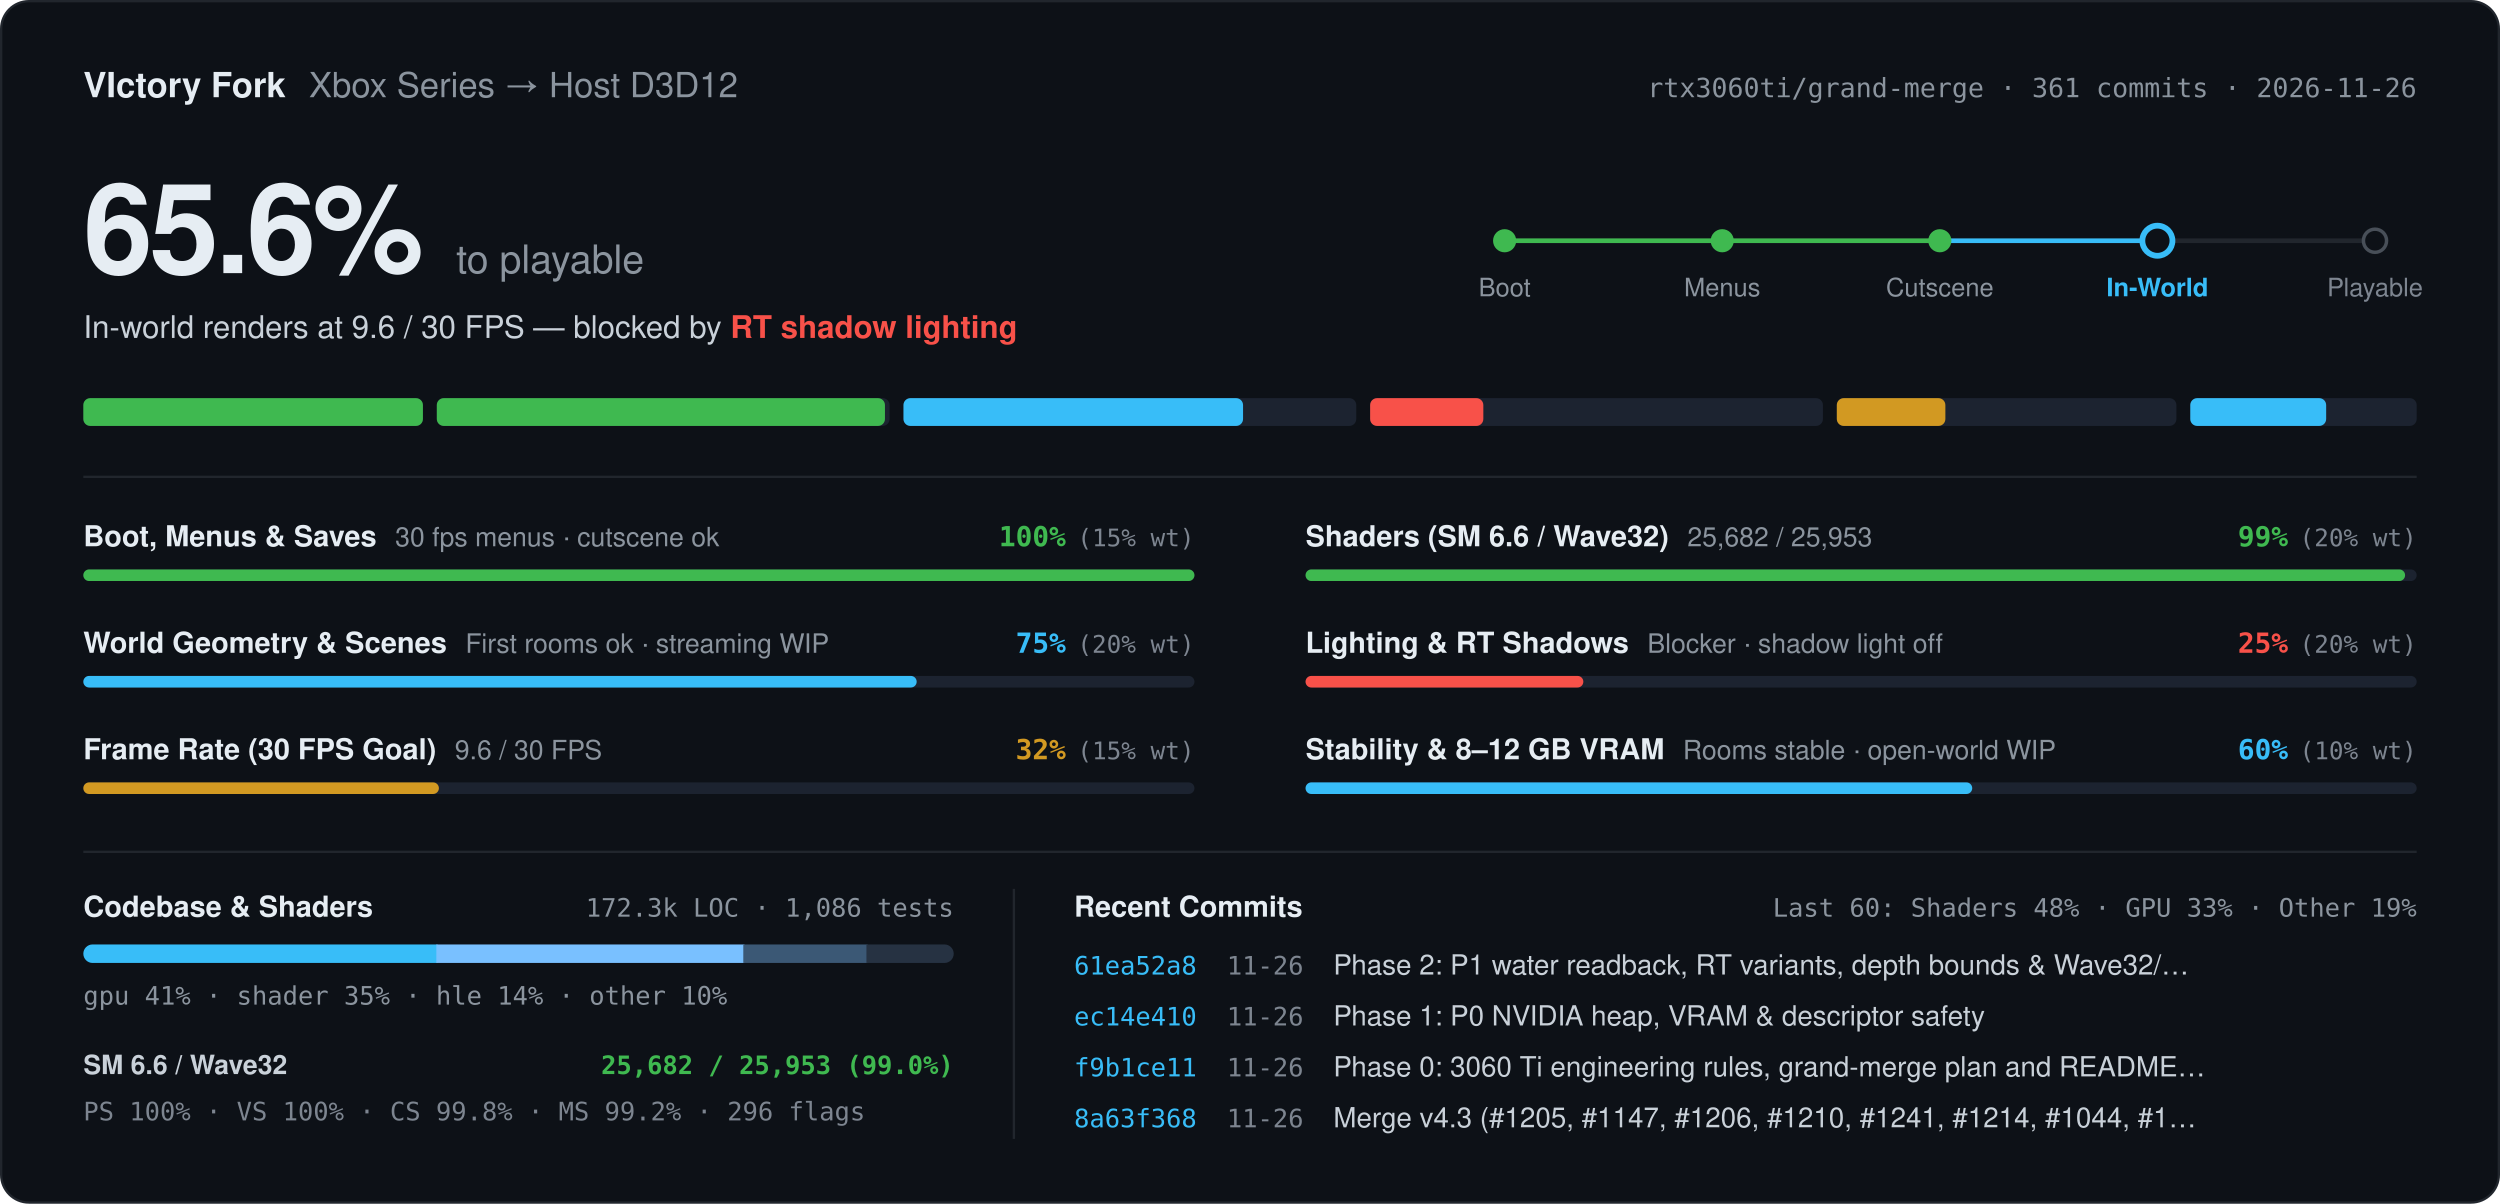
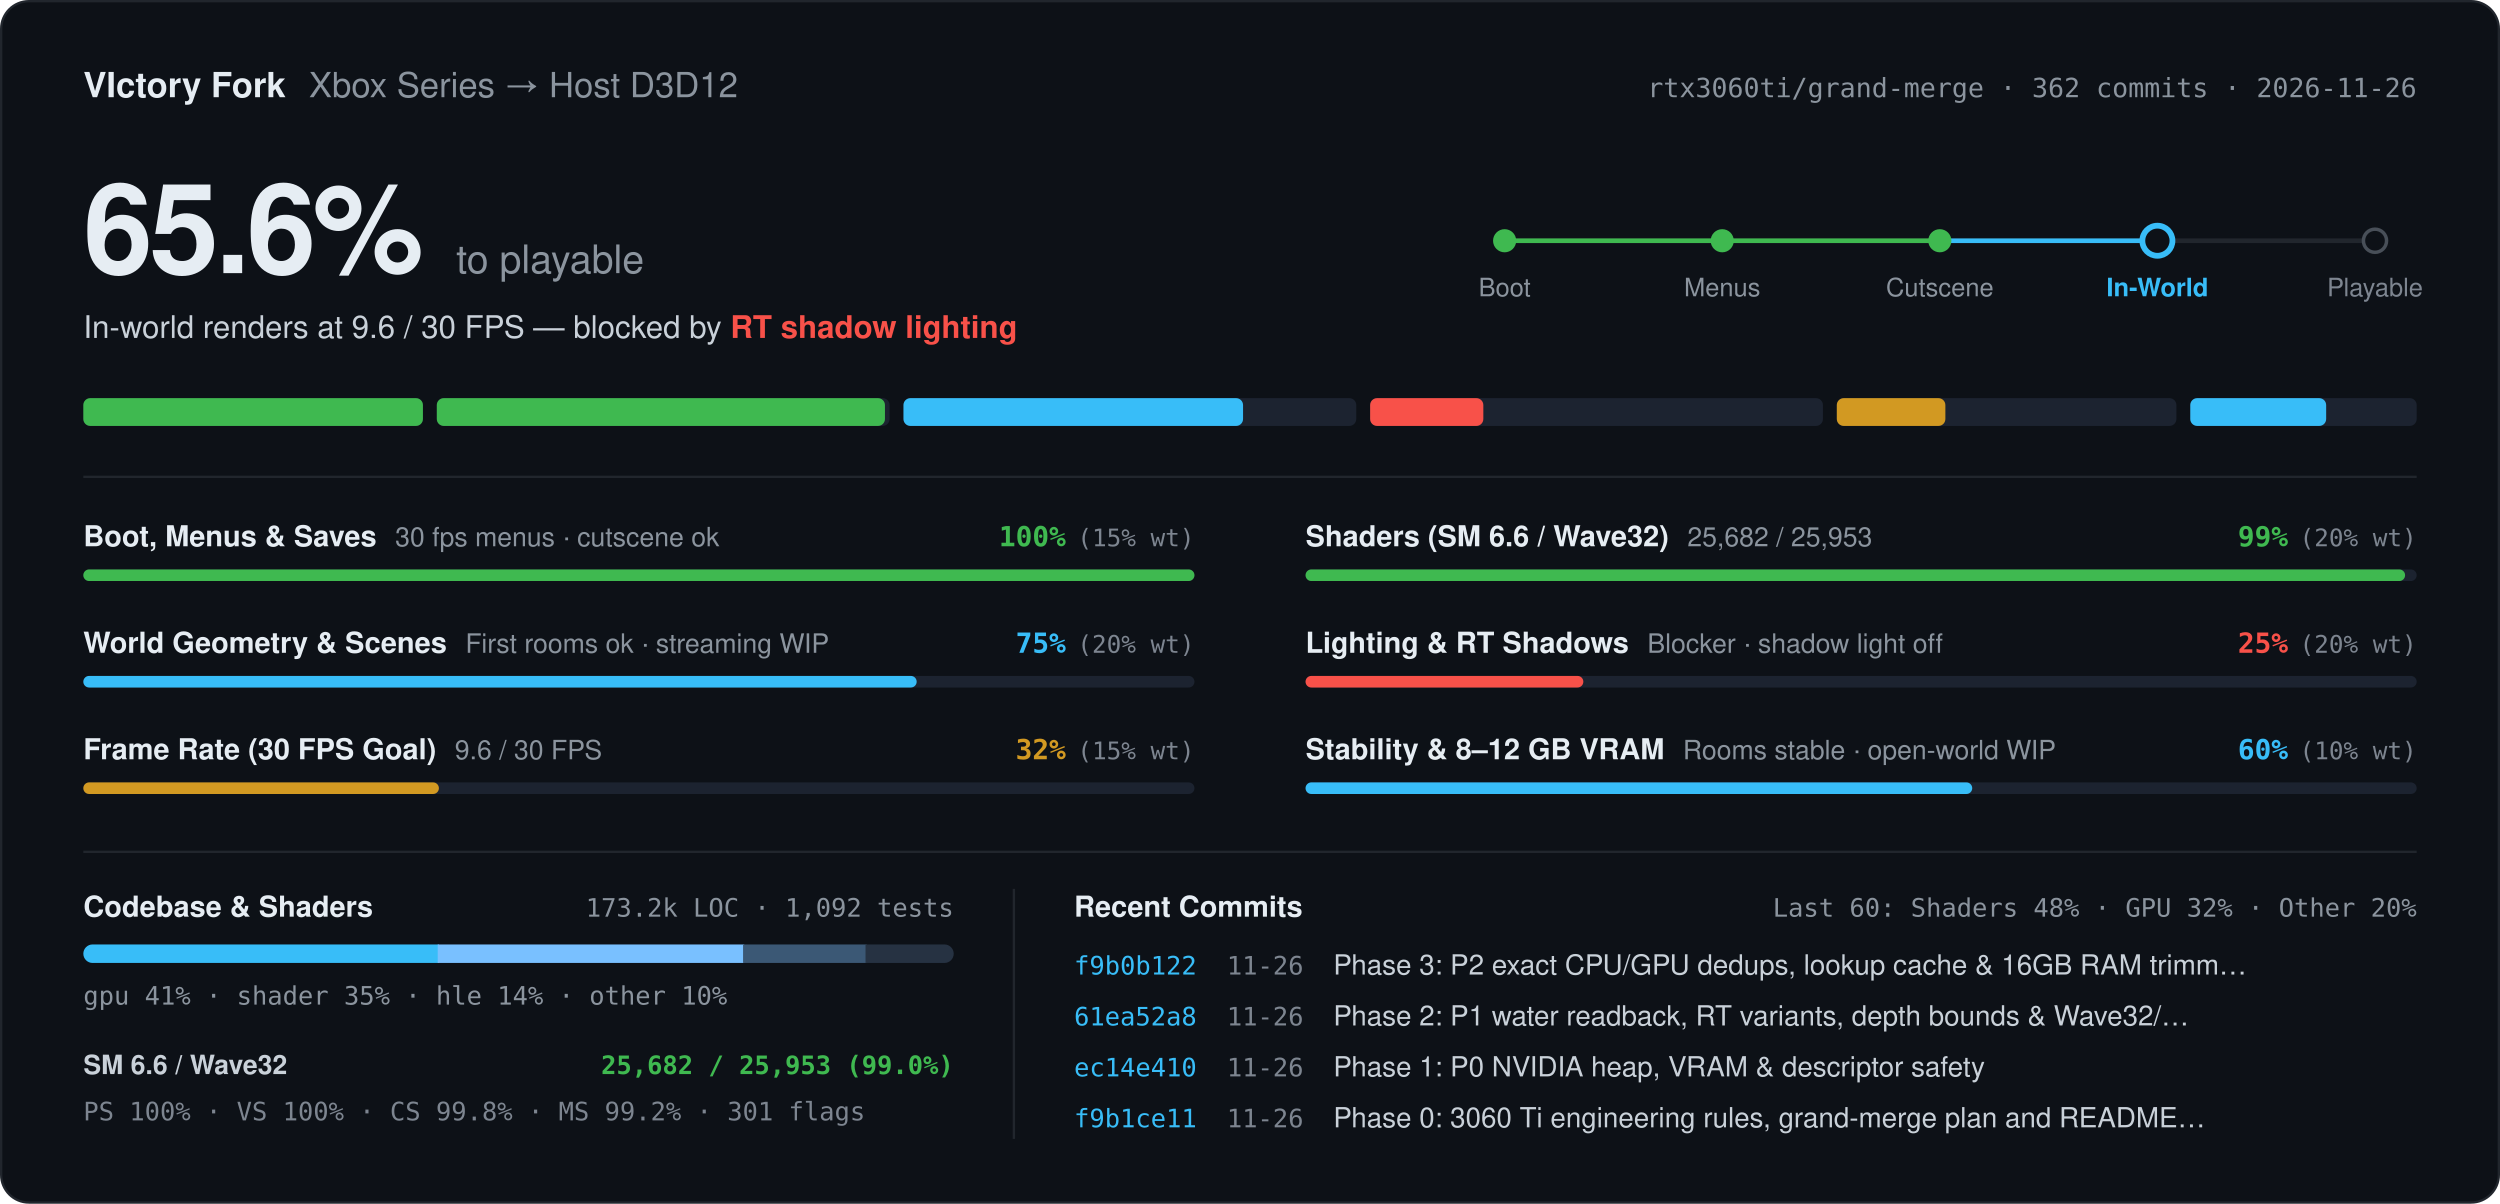
<svg xmlns="http://www.w3.org/2000/svg" width="1080" height="520" viewBox="0 0 1080 520" role="img" aria-label="VIctory Fork Playable Progress: 65.6%">
  <defs>
    <style>
      .sans { font-family: ui-sans-serif, -apple-system, BlinkMacSystemFont, "Segoe UI", Helvetica, Arial, sans-serif; }
      .mono { font-family: ui-monospace, SFMono-Regular, "SF Mono", Menlo, Consolas, monospace; font-variant-numeric: tabular-nums; }
      .fg   { fill: #e6edf3; }
      .sec  { fill: #c9d1d9; }
      .mut  { fill: #8b949e; }
      .dim  { fill: #7d8590; }
    </style>
  </defs>
  <rect x="0.5" y="0.5" width="1079" height="519" rx="12" fill="#0d1117" stroke="#21262d" />
  <text x="36" y="42" font-size="15" font-weight="700" class="sans fg">VIctory Fork<tspan font-weight="400" class="mut" dx="10">Xbox Series → Host D3D12</tspan>
  </text>
-   <text x="1044" y="42" text-anchor="end" font-size="11.5" class="mono mut">rtx3060ti/grand-merge · 361 commits · 2026-11-26</text>
+   <text x="1044" y="42" text-anchor="end" font-size="11.5" class="mono mut">rtx3060ti/grand-merge · 362 commits · 2026-11-26</text>
  <text x="36" y="118" font-size="54" font-weight="800" letter-spacing="-1.5" class="sans fg">65.6%<tspan font-size="17" font-weight="500" letter-spacing="0" class="sans mut" dx="14">to playable</tspan>
  </text>
  <text x="36" y="146" font-size="13.5" class="sans sec">In-world renders at 9.6 / 30 FPS — blocked by <tspan fill="#f85149" font-weight="600">RT shadow lighting</tspan>
  </text>
  <g>
    <line x1="650" y1="104" x2="1026" y2="104" stroke="#21262d" stroke-width="2" />
    <line x1="650" y1="104" x2="838" y2="104" stroke="#3fb950" stroke-width="2" />
    <line x1="838" y1="104" x2="932" y2="104" stroke="#38bdf8" stroke-width="2" />
    <circle cx="650" cy="104" r="5" fill="#3fb950" />
    <circle cx="744" cy="104" r="5" fill="#3fb950" />
    <circle cx="838" cy="104" r="5" fill="#3fb950" />
    <circle cx="932" cy="104" r="6.5" fill="#0d1117" stroke="#38bdf8" stroke-width="2.5" />
    <circle cx="1026" cy="104" r="5" fill="#0d1117" stroke="#484f58" stroke-width="1.5" />
    <text x="650" y="128" text-anchor="middle" font-size="11" class="sans mut">Boot</text>
    <text x="744" y="128" text-anchor="middle" font-size="11" class="sans mut">Menus</text>
    <text x="838" y="128" text-anchor="middle" font-size="11" class="sans mut">Cutscene</text>
    <text x="932" y="128" text-anchor="middle" font-size="11" font-weight="700" fill="#38bdf8" class="sans">In-World</text>
    <text x="1026" y="128" text-anchor="middle" font-size="11" class="sans dim">Playable</text>
  </g>
  <rect x="36.0" y="172" width="146.7" height="12" rx="3" fill="#1c2330" />
  <rect x="36.0" y="172" width="146.7" height="12" rx="3" fill="#3fb950" />
  <rect x="188.7" y="172" width="195.6" height="12" rx="3" fill="#1c2330" />
  <rect x="188.7" y="172" width="193.6" height="12" rx="3" fill="#3fb950" />
  <rect x="390.3" y="172" width="195.6" height="12" rx="3" fill="#1c2330" />
  <rect x="390.3" y="172" width="146.7" height="12" rx="3" fill="#38bdf8" />
  <rect x="591.9" y="172" width="195.6" height="12" rx="3" fill="#1c2330" />
  <rect x="591.9" y="172" width="48.9" height="12" rx="3" fill="#f85149" />
  <rect x="793.5" y="172" width="146.7" height="12" rx="3" fill="#1c2330" />
  <rect x="793.5" y="172" width="46.9" height="12" rx="3" fill="#d29922" />
  <rect x="946.2" y="172" width="97.8" height="12" rx="3" fill="#1c2330" />
  <rect x="946.2" y="172" width="58.7" height="12" rx="3" fill="#38bdf8" />
  <line x1="36" y1="206" x2="1044" y2="206" stroke="#21262d" />
  <g>
    <text x="36" y="236" font-size="12.5" font-weight="600" class="sans fg">Boot, Menus &amp; Saves<tspan font-size="11.5" font-weight="400" class="mut" dx="8">30 fps menus · cutscene ok</tspan>
    </text>
    <text x="516" y="236" text-anchor="end" font-size="12" font-weight="700" fill="#3fb950" class="mono">100%<tspan font-size="10.5" font-weight="400" class="dim" dx="5">(15% wt)</tspan>
    </text>
    <rect x="36" y="246" width="480" height="5" rx="2.5" fill="#1c2330" />
    <rect x="36" y="246" width="480.0" height="5" rx="2.5" fill="#3fb950" />
  </g>
  <g>
    <text x="564" y="236" font-size="12.5" font-weight="600" class="sans fg">Shaders (SM 6.6 / Wave32)<tspan font-size="11.5" font-weight="400" class="mut" dx="8">25,682 / 25,953</tspan>
    </text>
    <text x="1044" y="236" text-anchor="end" font-size="12" font-weight="700" fill="#3fb950" class="mono">99%<tspan font-size="10.5" font-weight="400" class="dim" dx="5">(20% wt)</tspan>
    </text>
    <rect x="564" y="246" width="480" height="5" rx="2.5" fill="#1c2330" />
    <rect x="564" y="246" width="475.0" height="5" rx="2.5" fill="#3fb950" />
  </g>
  <g>
    <text x="36" y="282" font-size="12.5" font-weight="600" class="sans fg">World Geometry &amp; Scenes<tspan font-size="11.5" font-weight="400" class="mut" dx="8">First rooms ok · streaming WIP</tspan>
    </text>
    <text x="516" y="282" text-anchor="end" font-size="12" font-weight="700" fill="#38bdf8" class="mono">75%<tspan font-size="10.5" font-weight="400" class="dim" dx="5">(20% wt)</tspan>
    </text>
    <rect x="36" y="292" width="480" height="5" rx="2.5" fill="#1c2330" />
    <rect x="36" y="292" width="360.0" height="5" rx="2.5" fill="#38bdf8" />
  </g>
  <g>
    <text x="564" y="282" font-size="12.5" font-weight="600" class="sans fg">Lighting &amp; RT Shadows<tspan font-size="11.5" font-weight="400" class="mut" dx="8">Blocker · shadow light off</tspan>
    </text>
    <text x="1044" y="282" text-anchor="end" font-size="12" font-weight="700" fill="#f85149" class="mono">25%<tspan font-size="10.5" font-weight="400" class="dim" dx="5">(20% wt)</tspan>
    </text>
    <rect x="564" y="292" width="480" height="5" rx="2.5" fill="#1c2330" />
    <rect x="564" y="292" width="120.0" height="5" rx="2.5" fill="#f85149" />
  </g>
  <g>
    <text x="36" y="328" font-size="12.5" font-weight="600" class="sans fg">Frame Rate (30 FPS Goal)<tspan font-size="11.5" font-weight="400" class="mut" dx="8">9.6 / 30 FPS</tspan>
    </text>
    <text x="516" y="328" text-anchor="end" font-size="12" font-weight="700" fill="#d29922" class="mono">32%<tspan font-size="10.5" font-weight="400" class="dim" dx="5">(15% wt)</tspan>
    </text>
    <rect x="36" y="338" width="480" height="5" rx="2.5" fill="#1c2330" />
    <rect x="36" y="338" width="153.6" height="5" rx="2.5" fill="#d29922" />
  </g>
  <g>
    <text x="564" y="328" font-size="12.5" font-weight="600" class="sans fg">Stability &amp; 8–12 GB VRAM<tspan font-size="11.5" font-weight="400" class="mut" dx="8">Rooms stable · open-world WIP</tspan>
    </text>
    <text x="1044" y="328" text-anchor="end" font-size="12" font-weight="700" fill="#38bdf8" class="mono">60%<tspan font-size="10.5" font-weight="400" class="dim" dx="5">(10% wt)</tspan>
    </text>
    <rect x="564" y="338" width="480" height="5" rx="2.5" fill="#1c2330" />
    <rect x="564" y="338" width="288.0" height="5" rx="2.5" fill="#38bdf8" />
  </g>
  <line x1="36" y1="368" x2="1044" y2="368" stroke="#21262d" />
  <text x="36" y="396" font-size="12.5" font-weight="600" class="sans fg">Codebase &amp; Shaders</text>
-   <text x="412" y="396" text-anchor="end" font-size="11" class="mono mut">172.3k LOC · 1,086 tests</text>
+   <text x="412" y="396" text-anchor="end" font-size="11" class="mono mut">173.2k LOC · 1,092 tests</text>
  <clipPath id="locClip">
    <rect x="36" y="408" width="376" height="8" rx="4" />
  </clipPath>
  <g clip-path="url(#locClip)">
-     <rect x="36.0" y="408" width="153.0" height="8" fill="#38bdf8" />
-     <rect x="188.5" y="408" width="133.1" height="8" fill="#79c0ff" />
-     <rect x="321.1" y="408" width="53.7" height="8" fill="#3b5875" />
-     <rect x="374.3" y="408" width="38.2" height="8" fill="#263242" />
+     <rect x="36.0" y="408" width="153.6" height="8" fill="#38bdf8" />
+     <rect x="189.1" y="408" width="132.4" height="8" fill="#79c0ff" />
+     <rect x="321.0" y="408" width="53.4" height="8" fill="#3b5875" />
+     <rect x="373.9" y="408" width="38.6" height="8" fill="#263242" />
  </g>
  <text x="36" y="434" font-size="11" class="mono mut">gpu 41% · shader 35% · hle 14% · other 10%</text>
  <text x="36" y="464" font-size="11.5" font-weight="600" class="sans sec">SM 6.6 / Wave32</text>
  <text x="412" y="464" text-anchor="end" font-size="11" font-weight="600" fill="#3fb950" class="mono">25,682 / 25,953 (99.0%)</text>
-   <text x="36" y="484" font-size="11" class="mono dim">PS 100% · VS 100% · CS 99.8% · MS 99.2% · 296 flags</text>
+   <text x="36" y="484" font-size="11" class="mono dim">PS 100% · VS 100% · CS 99.8% · MS 99.2% · 301 flags</text>
  <line x1="438" y1="384" x2="438" y2="492" stroke="#21262d" />
  <text x="464" y="396" font-size="12.5" font-weight="600" class="sans fg">Recent Commits</text>
-   <text x="1044" y="396" text-anchor="end" font-size="11" class="mono mut">Last 60: Shaders 48% · GPU 33% · Other 19%</text>
-   <text x="464" y="421" font-size="11" fill="#38bdf8" class="mono">61ea52a8</text>
+   <text x="1044" y="396" text-anchor="end" font-size="11" class="mono mut">Last 60: Shaders 48% · GPU 32% · Other 20%</text>
+   <text x="464" y="421" font-size="11" fill="#38bdf8" class="mono">f9b0b122</text>
  <text x="530" y="421" font-size="11" class="mono dim">11-26</text>
-   <text x="576" y="421" font-size="12" class="sans sec">Phase 2: P1 water readback, RT variants, depth bounds &amp; Wave32/…</text>
-   <text x="464" y="443" font-size="11" fill="#38bdf8" class="mono">ec14e410</text>
+   <text x="576" y="421" font-size="12" class="sans sec">Phase 3: P2 exact CPU/GPU dedups, lookup cache &amp; 16GB RAM trimm…</text>
+   <text x="464" y="443" font-size="11" fill="#38bdf8" class="mono">61ea52a8</text>
  <text x="530" y="443" font-size="11" class="mono dim">11-26</text>
-   <text x="576" y="443" font-size="12" class="sans sec">Phase 1: P0 NVIDIA heap, VRAM &amp; descriptor safety</text>
-   <text x="464" y="465" font-size="11" fill="#38bdf8" class="mono">f9b1ce11</text>
+   <text x="576" y="443" font-size="12" class="sans sec">Phase 2: P1 water readback, RT variants, depth bounds &amp; Wave32/…</text>
+   <text x="464" y="465" font-size="11" fill="#38bdf8" class="mono">ec14e410</text>
  <text x="530" y="465" font-size="11" class="mono dim">11-26</text>
-   <text x="576" y="465" font-size="12" class="sans sec">Phase 0: 3060 Ti engineering rules, grand-merge plan and README…</text>
-   <text x="464" y="487" font-size="11" fill="#38bdf8" class="mono">8a63f368</text>
+   <text x="576" y="465" font-size="12" class="sans sec">Phase 1: P0 NVIDIA heap, VRAM &amp; descriptor safety</text>
+   <text x="464" y="487" font-size="11" fill="#38bdf8" class="mono">f9b1ce11</text>
  <text x="530" y="487" font-size="11" class="mono dim">11-26</text>
-   <text x="576" y="487" font-size="12" class="sans sec">Merge v4.3 (#1205, #1147, #1206, #1210, #1241, #1214, #1044, #1…</text>
+   <text x="576" y="487" font-size="12" class="sans sec">Phase 0: 3060 Ti engineering rules, grand-merge plan and README…</text>
</svg>
